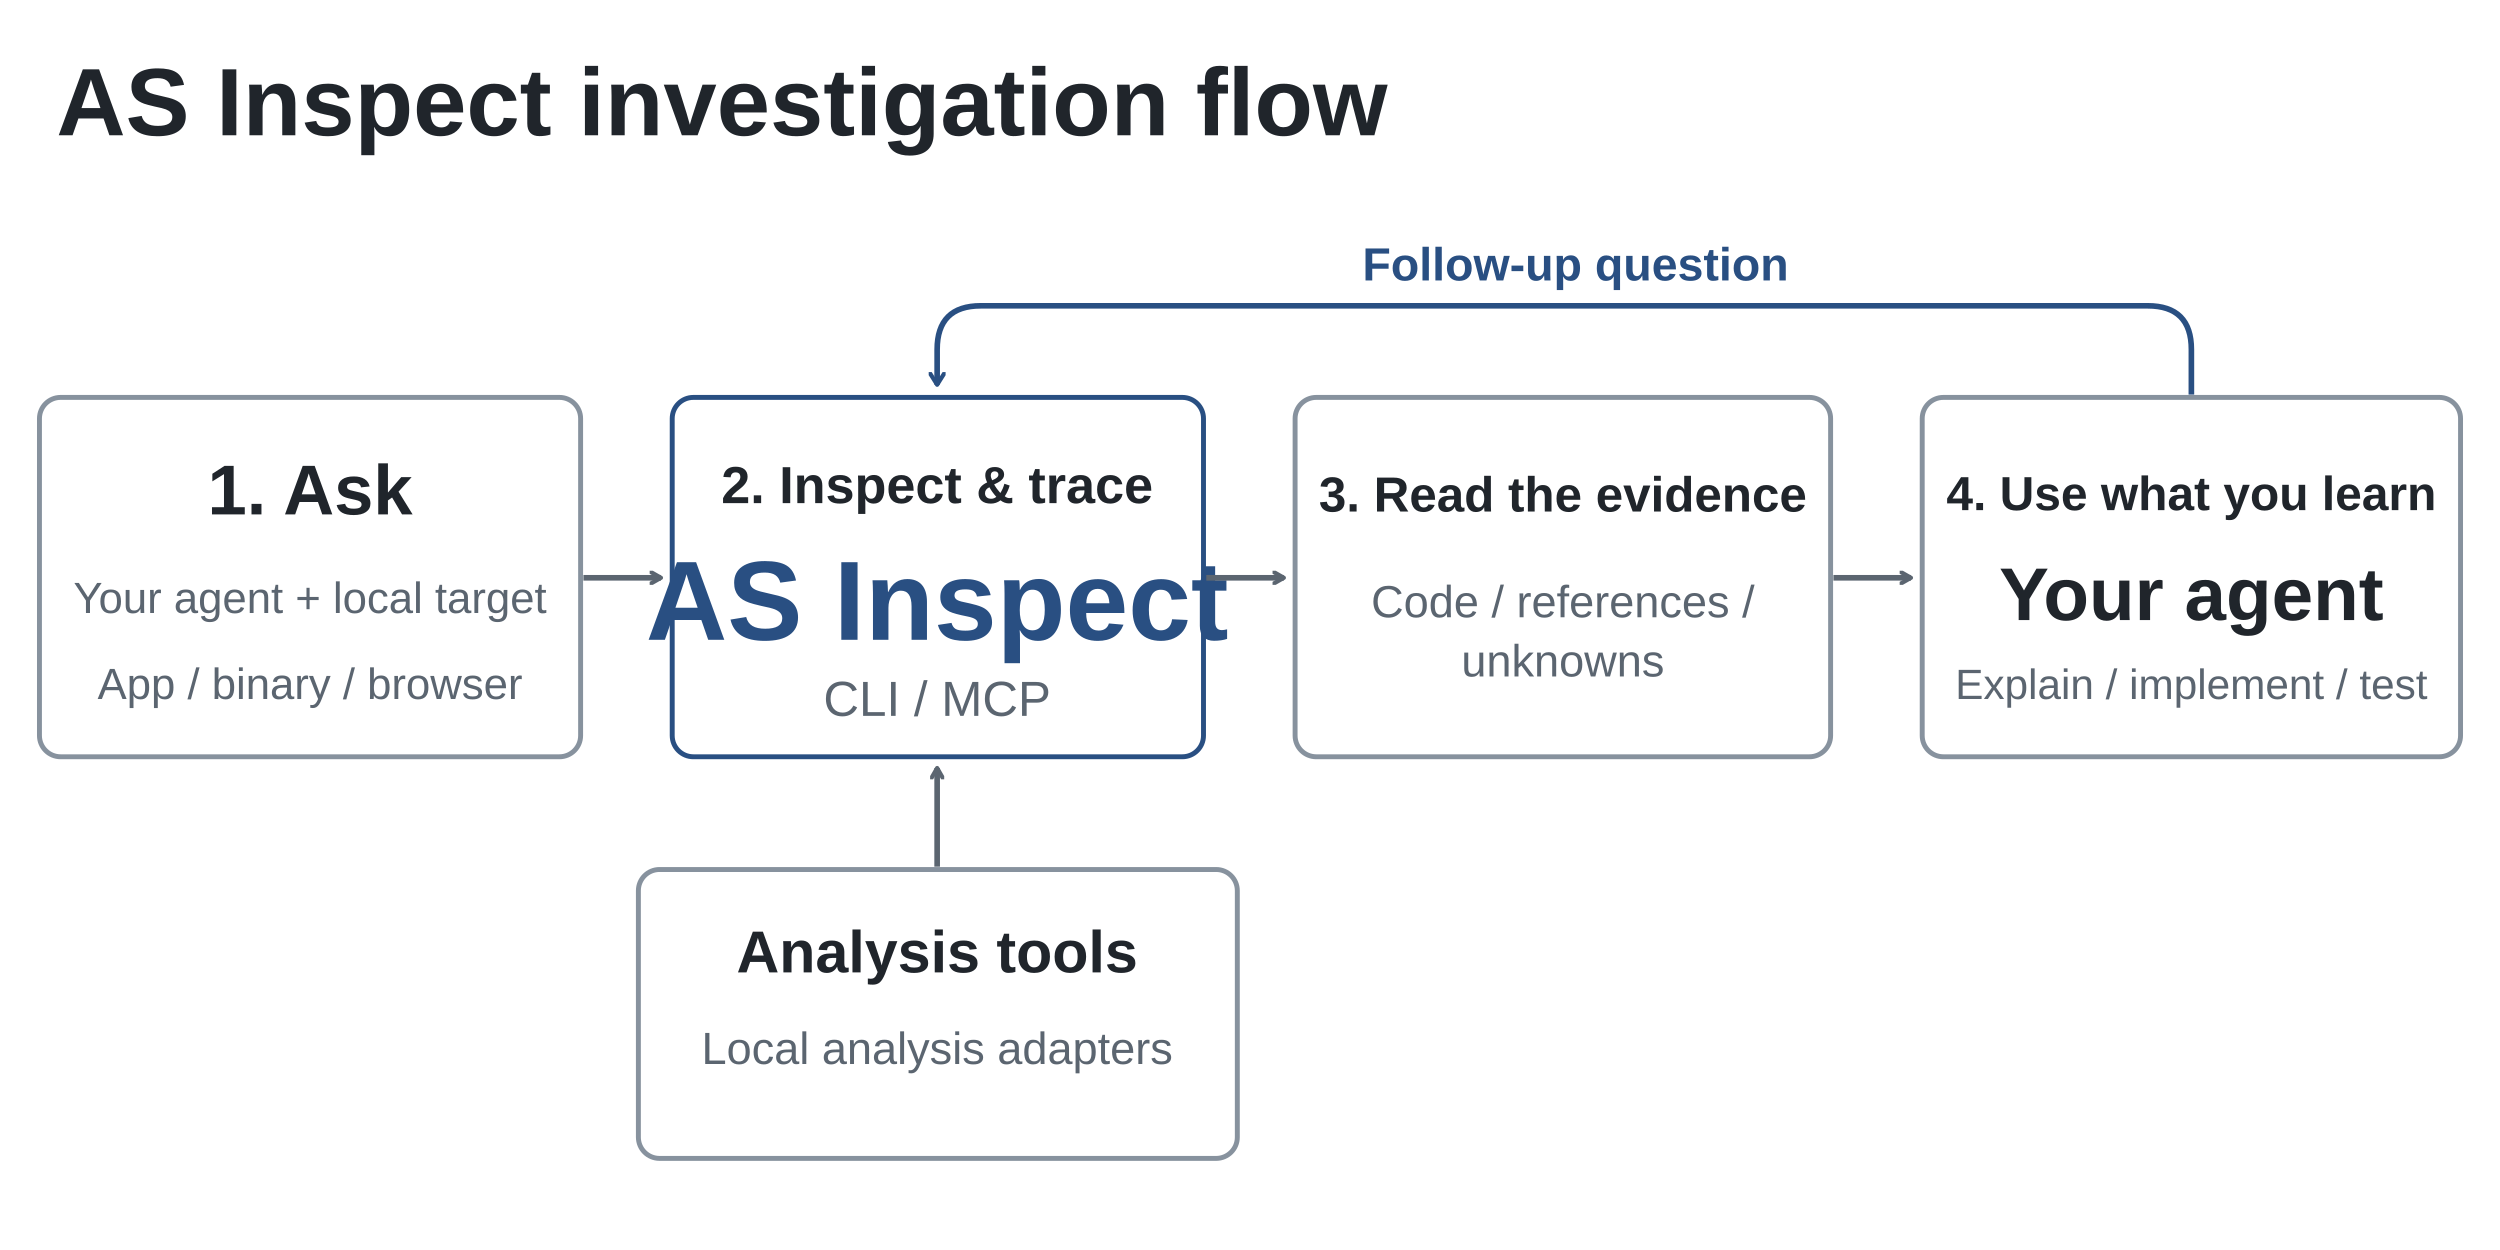
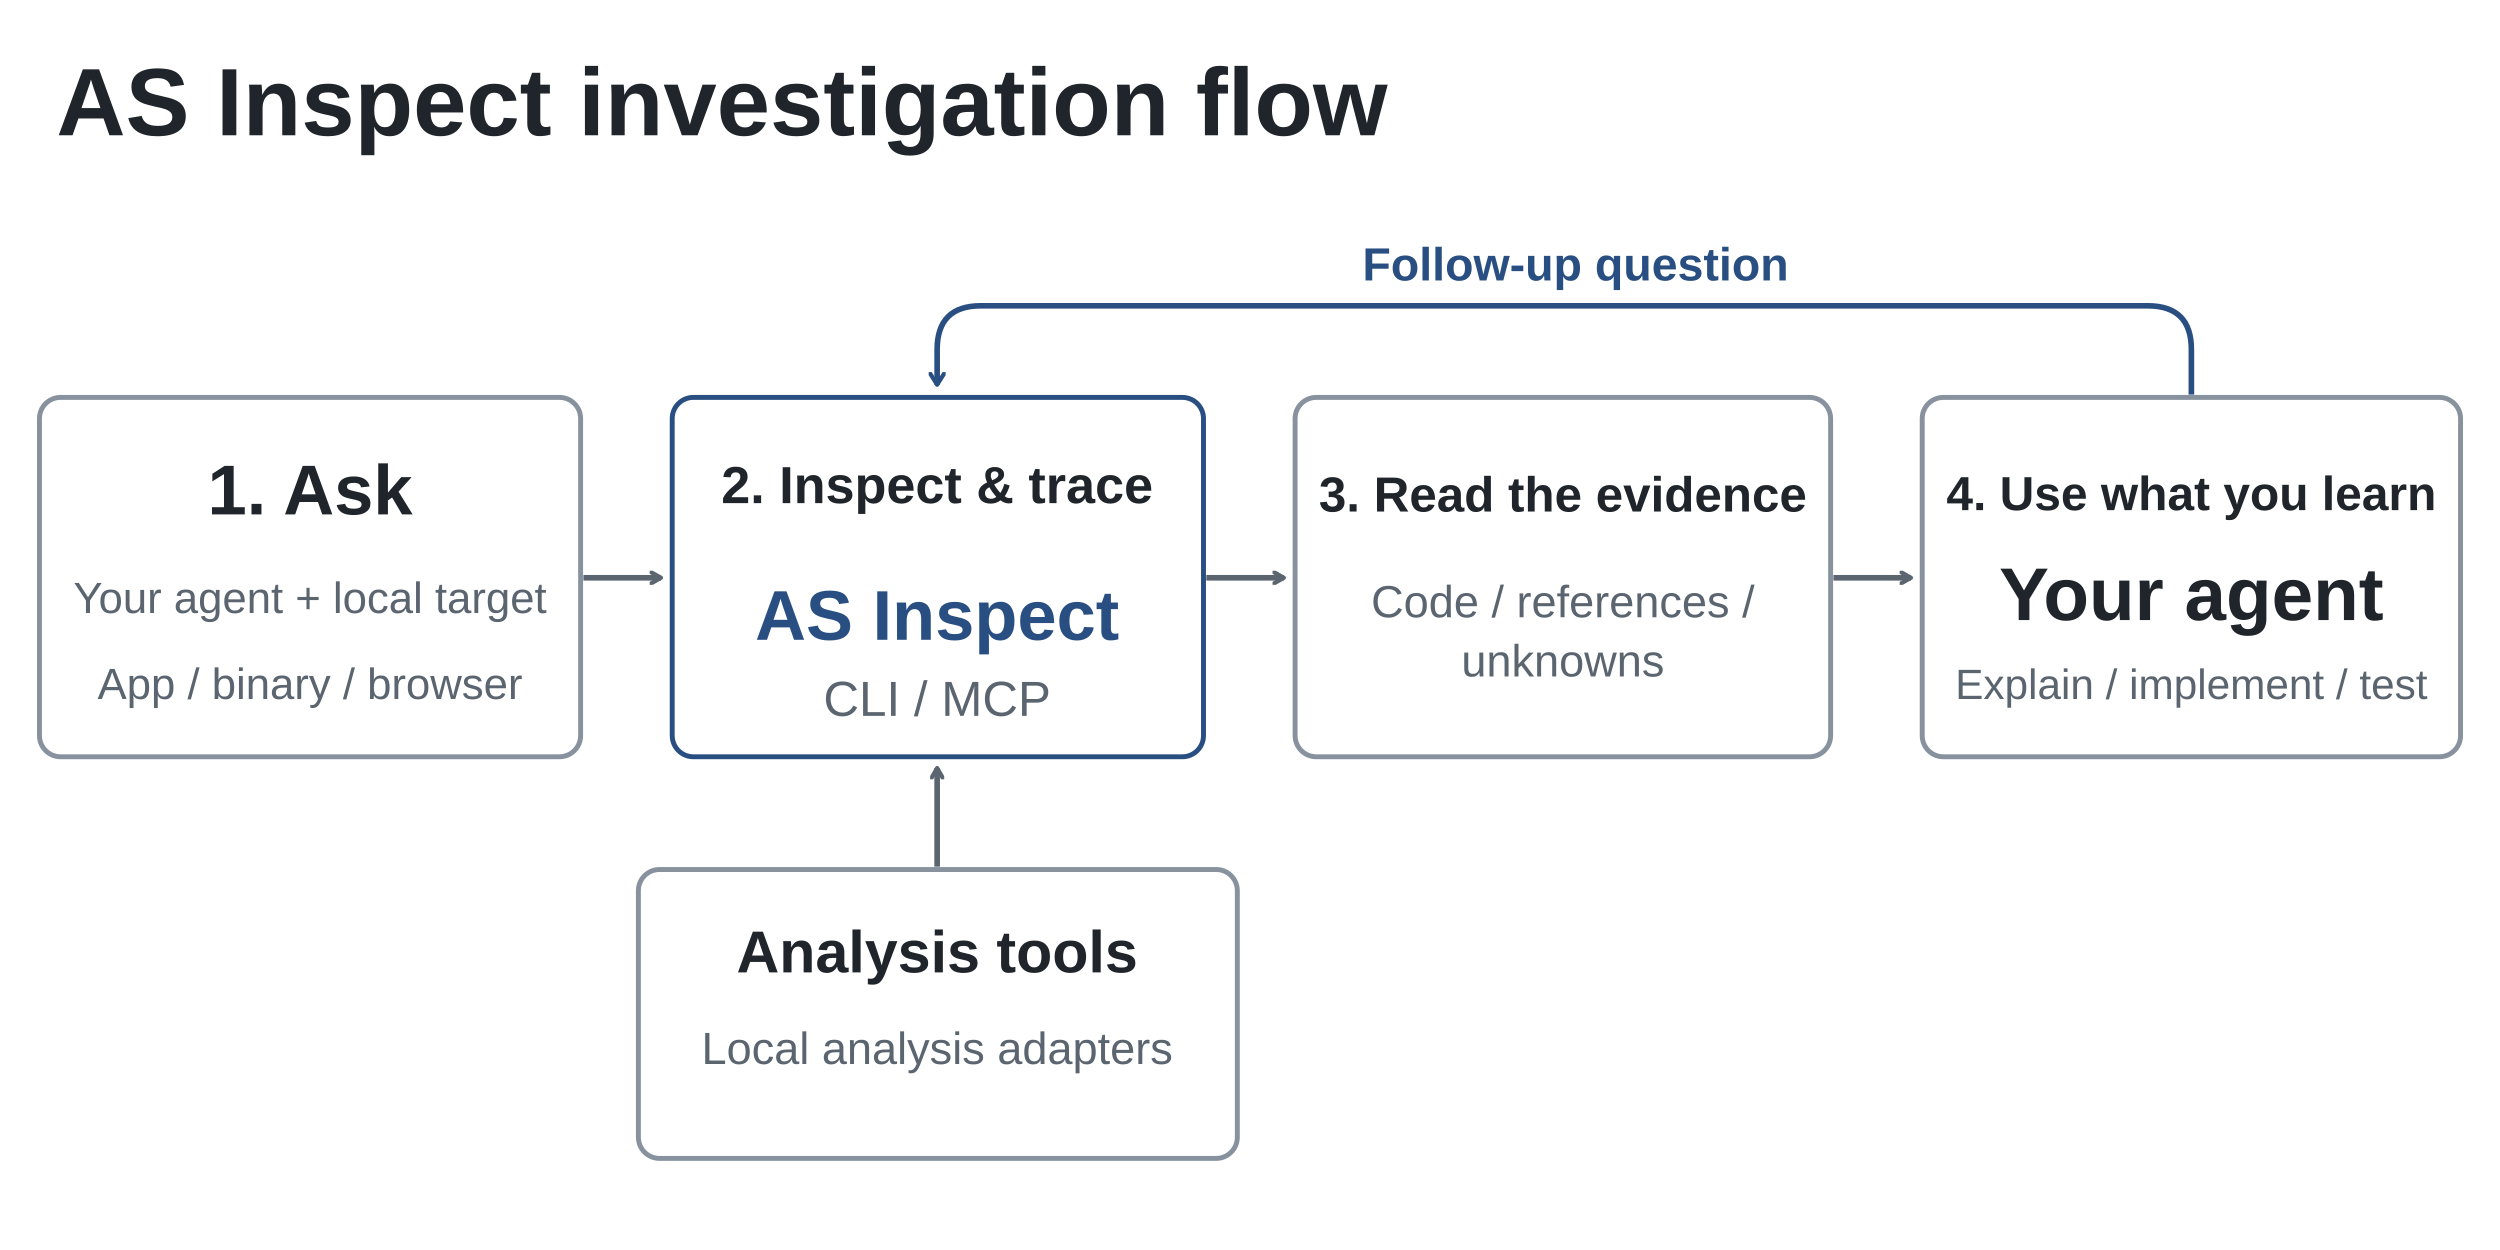
<svg xmlns="http://www.w3.org/2000/svg" width="1774" height="887" viewBox="0 0 1774 887" role="img" aria-labelledby="title desc">
  <defs>
    <marker id="arrow" markerWidth="10" markerHeight="10" refX="8" refY="5" orient="auto-start-reverse" markerUnits="userSpaceOnUse">
      <path d="M1 1 L8 5 L1 9" fill="none" stroke="#5b6570" stroke-width="3" stroke-linecap="round" stroke-linejoin="round" />
    </marker>
    <marker id="blue-arrow" markerWidth="12" markerHeight="12" refX="9" refY="6" orient="auto" markerUnits="userSpaceOnUse">
      <path d="M1 1 L9 6 L1 11" fill="none" stroke="#294f82" stroke-width="3" stroke-linecap="round" stroke-linejoin="round" />
    </marker>
  </defs>
  <style>
@media (prefers-color-scheme: dark){
svg{background-color:#181825}
[fill="#20252b"]{fill:#cdd6f4}
[fill="#294f82"]{fill:#89b4fa}
[stroke="#294f82"]{stroke:#89b4fa}
[fill="#5b6570"]{fill:#a6adc8}
[stroke="#5b6570"]{stroke:#a6adc8}
[stroke="#87929e"]{stroke:#7f849c}
[fill="#ffffff"]{fill:#181825}
}
</style>
  <rect width="1774" height="887" fill="#ffffff" />
  <g font-family="Arial, Helvetica, sans-serif" fill="#20252b">
    <text x="40" y="96" font-size="68" font-weight="700">AS Inspect investigation flow</text>
    <g fill="none" stroke="#87929e" stroke-width="3.5">
      <rect x="28" y="282" width="384" height="255" rx="15" />
      <rect x="477" y="282" width="377" height="255" rx="15" stroke="#294f82" />
      <rect x="919" y="282" width="380" height="255" rx="15" />
      <rect x="1364" y="282" width="382" height="255" rx="15" />
      <rect x="453" y="617" width="425" height="205" rx="15" />
    </g>
    <g text-anchor="middle">
      <text x="220" y="365" font-size="50" font-weight="700">1. Ask</text>
      <text x="220" y="435" font-size="31" fill="#5b6570">Your agent + local target</text>
      <text x="220" y="496" font-size="31" fill="#5b6570">App / binary / browser</text>
      <text x="665" y="357" font-size="37" font-weight="700">2. Inspect &amp; trace</text>
-       <text x="665" y="454" font-size="80" font-weight="700" fill="#294f82">AS Inspect</text>
+       <text x="665" y="454" font-size="50" font-weight="700" fill="#294f82">AS Inspect</text>
      <text x="665" y="508" font-size="35" fill="#5b6570">CLI / MCP</text>
      <text x="1109" y="363" font-size="35" font-weight="700">3. Read the evidence</text>
      <text x="1109" y="438" font-size="32" fill="#5b6570">Code / references /</text>
      <text x="1109" y="480" font-size="32" fill="#5b6570">unknowns</text>
      <text x="1555" y="362" font-size="34" font-weight="700">4. Use what you learn</text>
      <text x="1555" y="440" font-size="53" font-weight="700">Your agent</text>
      <text x="1555" y="496" font-size="30" fill="#5b6570">Explain / implement / test</text>
      <text x="665" y="690" font-size="42" font-weight="700">Analysis tools</text>
      <text x="665" y="755" font-size="32" fill="#5b6570">Local analysis adapters</text>
      <text x="1118" y="199" font-size="33" font-weight="700" fill="#294f82">Follow-up question</text>
    </g>
  </g>
  <g fill="none" stroke="#5b6570" stroke-width="4" marker-end="url(#arrow)">
    <path d="M414 410 H469" />
    <path d="M856 410 H911" />
    <path d="M1301 410 H1356" />
    <path d="M665 615 V545" />
  </g>
  <path d="M1555 280 V248 Q1555 217 1524 217 H696 Q665 217 665 248 V273" fill="none" stroke="#294f82" stroke-width="4" marker-end="url(#blue-arrow)" />
</svg>
